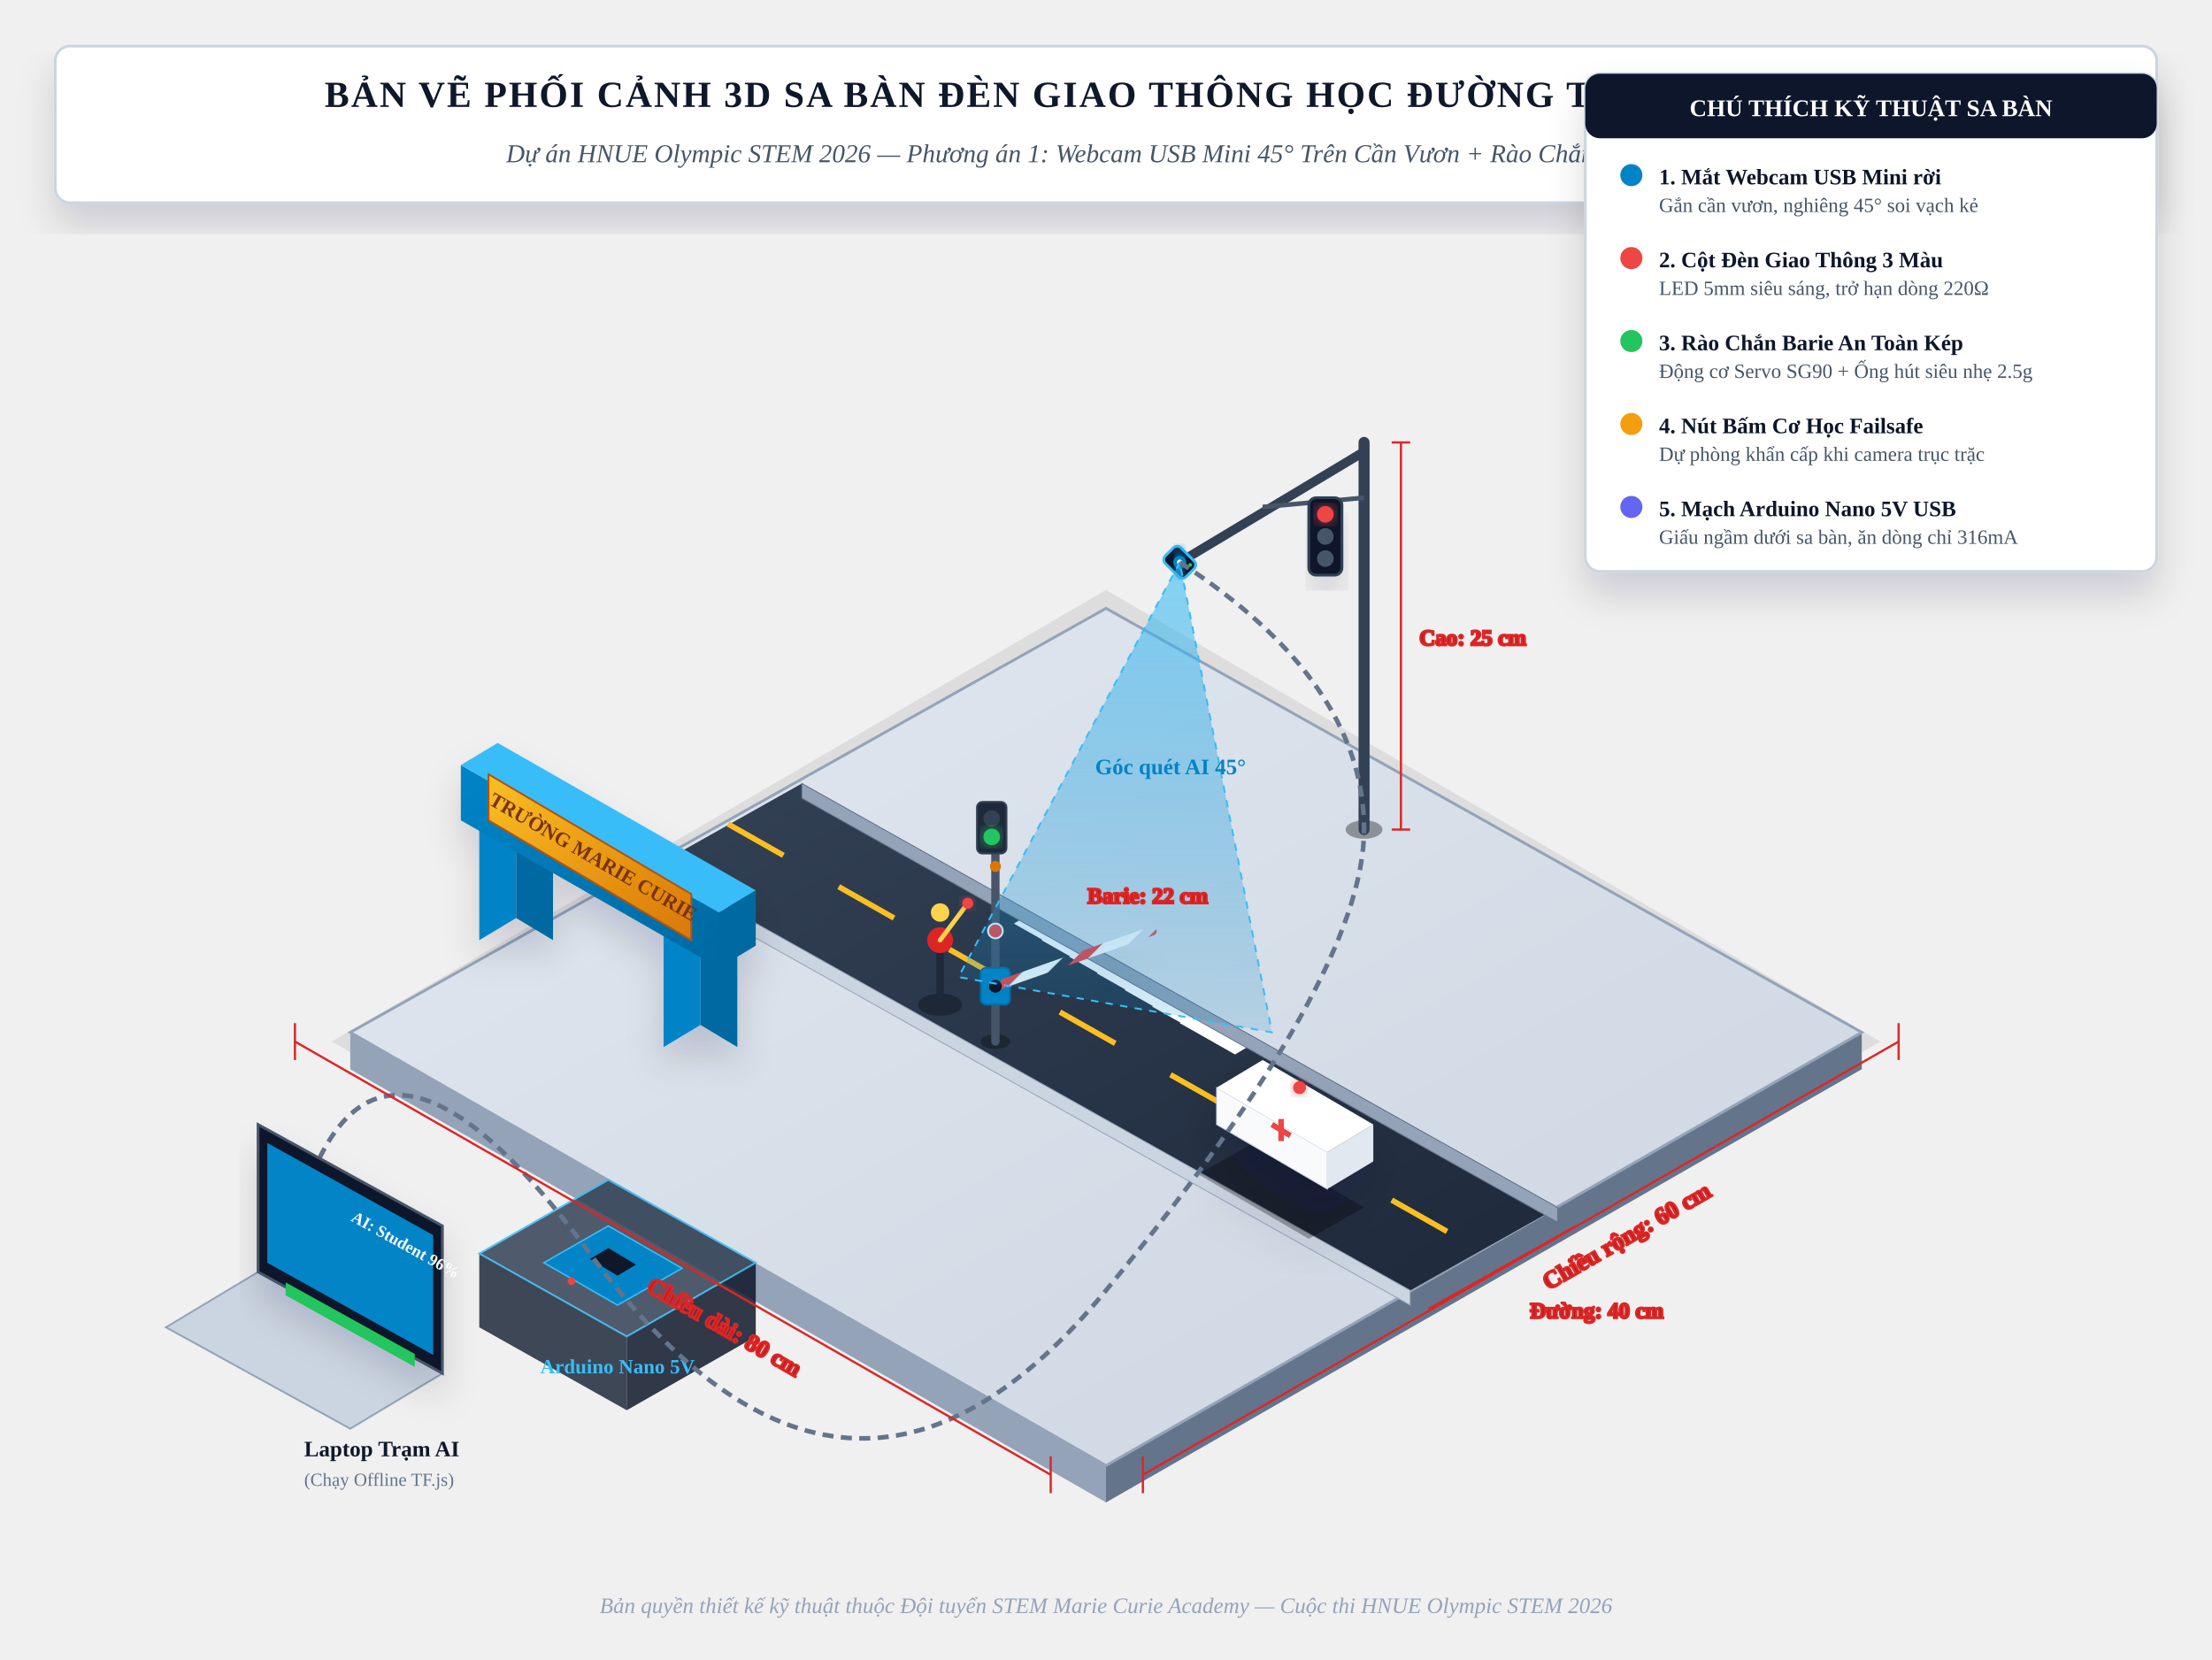
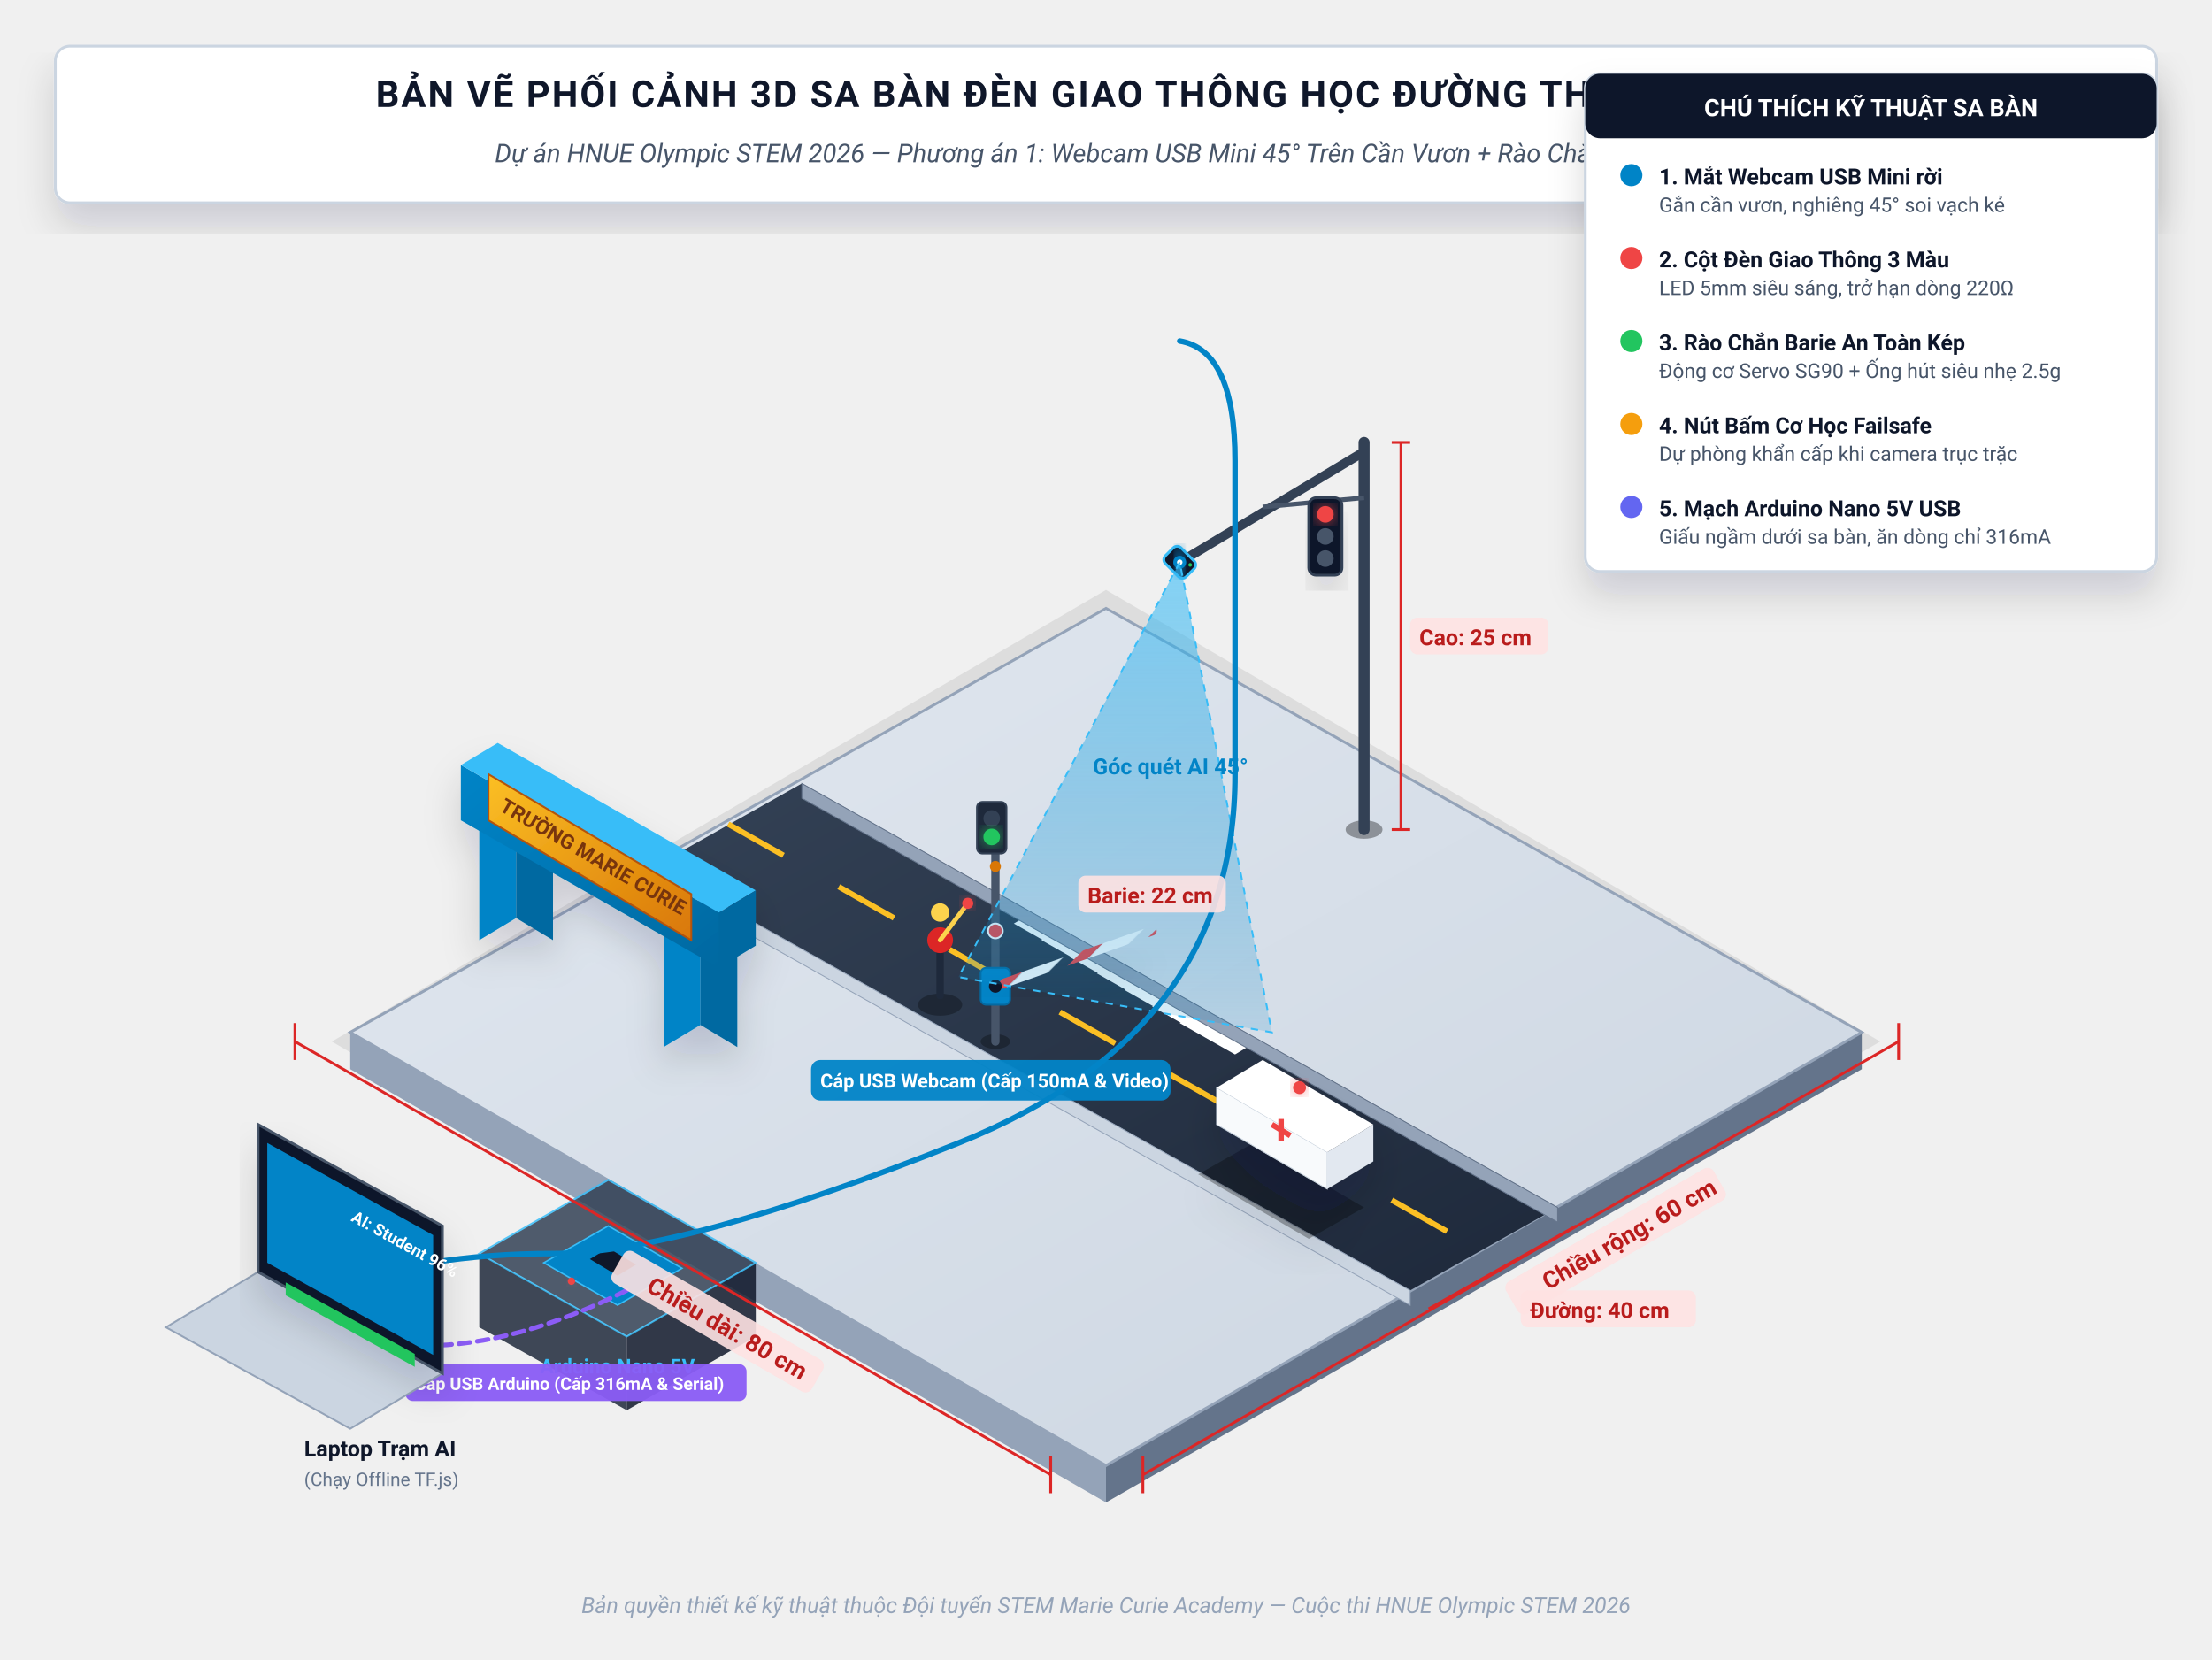
- <svg xmlns="http://www.w3.org/2000/svg" viewBox="0 0 1200 900" width="100%" height="100%" style="background:#f8fafc; font-family:'Times New Roman', serif;">
+ <svg xmlns="http://www.w3.org/2000/svg" viewBox="0 0 1200 900" width="100%" height="100%" style="background:#f8fafc; font-family:system-ui, -apple-system, 'Segoe UI', Roboto, Arial, sans-serif;">
  <defs>
    <linearGradient id="bgGrad" x1="0%" y1="0%" x2="100%" y2="100%">
      <stop offset="0%" stop-color="#ffffff" />
      <stop offset="100%" stop-color="#f1f5f9" />
    </linearGradient>
    <linearGradient id="roadGrad" x1="0%" y1="0%" x2="100%" y2="100%">
      <stop offset="0%" stop-color="#334155" />
      <stop offset="100%" stop-color="#1e293b" />
    </linearGradient>
    <linearGradient id="sidewalkGrad" x1="0%" y1="0%" x2="100%" y2="100%">
      <stop offset="0%" stop-color="#e2e8f0" />
      <stop offset="100%" stop-color="#cbd5e1" />
    </linearGradient>
    <linearGradient id="gateGrad" x1="0%" y1="0%" x2="100%" y2="100%">
      <stop offset="0%" stop-color="#0284c7" />
      <stop offset="100%" stop-color="#0369a1" />
    </linearGradient>
    <linearGradient id="goldGrad" x1="0%" y1="0%" x2="100%" y2="100%">
      <stop offset="0%" stop-color="#fbbf24" />
      <stop offset="100%" stop-color="#d97706" />
    </linearGradient>
    <linearGradient id="cameraFov" x1="0%" y1="0%" x2="0%" y2="100%">
      <stop offset="0%" stop-color="#38bdf8" stop-opacity="0.6" />
      <stop offset="100%" stop-color="#0284c7" stop-opacity="0.15" />
    </linearGradient>
    <filter id="dropShadow" x="-10%" y="-10%" width="130%" height="130%">
      <feDropShadow dx="0" dy="12" stdDeviation="10" flood-color="#0f172a" flood-opacity="0.15" />
    </filter>
    <filter id="softGlow" x="-20%" y="-20%" width="140%" height="140%">
      <feGaussianBlur stdDeviation="4" result="blur" />
      <feComposite in="SourceGraphic" in2="blur" operator="over" />
    </filter>
    <pattern id="barieStripe" width="20" height="20" patternTransform="rotate(45 0 0)" patternUnits="userSpaceOnUse">
      <line x1="0" y1="0" x2="0" y2="20" stroke="#ef4444" stroke-width="10" />
      <line x1="10" y1="0" x2="10" y2="20" stroke="#ffffff" stroke-width="10" />
    </pattern>
  </defs>
  <rect x="30" y="25" width="1140" height="85" rx="8" fill="#ffffff" stroke="#cbd5e1" stroke-width="1.5" filter="url(#dropShadow)" />
  <text x="600" y="58" font-size="20" font-weight="bold" fill="#0f172a" text-anchor="middle" letter-spacing="1">BẢN VẼ PHỐI CẢNH 3D SA BÀN ĐÈN GIAO THÔNG HỌC ĐƯỜNG THÔNG MINH AI</text>
  <text x="600" y="88" font-size="14" fill="#475569" text-anchor="middle" font-style="italic">Dự án HNUE Olympic STEM 2026 — Phương án 1: Webcam USB Mini 45° Trên Cần Vươn + Rào Chắn Barie Kép</text>
  <polygon points="600,810 1020,565 600,320 180,565" fill="#000000" opacity="0.08" />
  <polygon points="190,560 600,795 600,815 190,580" fill="#94a3b8" />
  <polygon points="600,795 1010,560 1010,580 600,815" fill="#64748b" />
  <polygon points="600,330 1010,560 600,795 190,560" fill="url(#sidewalkGrad)" stroke="#94a3b8" stroke-width="1.5" />
  <polygon points="435,425 845,655 765,700 355,470" fill="url(#roadGrad)" />
  <line x1="395" y1="447" x2="425" y2="464" stroke="#fbbf24" stroke-width="3" />
  <line x1="455" y1="481" x2="485" y2="498" stroke="#fbbf24" stroke-width="3" />
  <line x1="515" y1="515" x2="545" y2="532" stroke="#fbbf24" stroke-width="3" />
  <line x1="575" y1="549" x2="605" y2="566" stroke="#fbbf24" stroke-width="3" />
  <line x1="635" y1="583" x2="665" y2="600" stroke="#fbbf24" stroke-width="3" />
  <line x1="695" y1="617" x2="725" y2="634" stroke="#fbbf24" stroke-width="3" />
  <line x1="755" y1="651" x2="785" y2="668" stroke="#fbbf24" stroke-width="3" />
  <g fill="#ffffff">
    <polygon points="560,495 590,512 580,518 550,501" />
    <polygon points="575,504 605,521 595,527 565,510" />
    <polygon points="590,513 620,530 610,536 580,519" />
    <polygon points="605,522 635,539 625,545 595,528" />
    <polygon points="620,531 650,548 640,554 610,537" />
    <polygon points="635,540 665,557 655,563 625,546" />
    <polygon points="650,549 680,566 670,572 640,555" />
  </g>
  <polygon points="355,470 765,700 765,708 355,478" fill="#cbd5e1" stroke="#94a3b8" stroke-width="0.5" />
  <polygon points="435,425 845,655 845,663 435,433" fill="#94a3b8" stroke="#64748b" stroke-width="0.5" />
  <g id="SchoolGate" filter="url(#dropShadow)">
    <polygon points="260,510 280,498 280,430 260,442" fill="#0284c7" />
    <polygon points="280,498 300,510 300,442 280,430" fill="#0369a1" />
    <polygon points="360,568 380,556 380,488 360,500" fill="#0284c7" />
    <polygon points="380,556 400,568 400,500 380,488" fill="#0369a1" />
    <polygon points="250,445 390,525 390,495 250,415" fill="url(#gateGrad)" />
    <polygon points="250,415 390,495 410,483 270,403" fill="#38bdf8" />
    <polygon points="410,483 390,495 390,525 410,513" fill="#0369a1" />
    <polygon points="265,445 375,510 375,485 265,420" fill="url(#goldGrad)" stroke="#b45309" stroke-width="1" />
    <text x="320" y="468" font-size="11" font-weight="bold" fill="#78350f" text-anchor="middle" transform="rotate(30 320 468)">TRƯỜNG MARIE CURIE</text>
  </g>
  <g id="StudentFigure">
    <ellipse cx="510" cy="545" rx="12" ry="6" fill="#000000" opacity="0.3" />
    <line x1="510" y1="540" x2="510" y2="505" stroke="#1e293b" stroke-width="4" stroke-linecap="round" />
    <circle cx="510" cy="510" r="7" fill="#dc2626" />
    <circle cx="510" cy="495" r="5" fill="#fcd34d" />
    <line x1="510" y1="510" x2="525" y2="490" stroke="#fcd34d" stroke-width="2.5" stroke-linecap="round" />
    <circle cx="525" cy="490" r="3" fill="#ef4444" filter="url(#softGlow)" />
  </g>
  <g id="AmbulanceToy" filter="url(#dropShadow)">
    <polygon points="680,620 740,655 710,672 650,637" fill="#000000" opacity="0.3" />
    <polygon points="660,610 720,645 720,625 660,590" fill="#f8fafc" stroke="#cbd5e1" stroke-width="0.5" />
    <polygon points="720,645 745,630 745,610 720,625" fill="#e2e8f0" />
    <polygon points="660,590 720,625 745,610 685,575" fill="#ffffff" />
    <line x1="690" y1="610" x2="700" y2="616" stroke="#ef4444" stroke-width="3" />
    <line x1="695" y1="607" x2="695" y2="619" stroke="#ef4444" stroke-width="3" />
    <circle cx="705" cy="590" r="3.5" fill="#ef4444" filter="url(#softGlow)" />
  </g>
  <g id="PedestrianPole">
    <ellipse cx="540" cy="565" rx="8" ry="4" fill="#000000" opacity="0.3" />
    <line x1="540" y1="565" x2="540" y2="440" stroke="#475569" stroke-width="4.5" stroke-linecap="round" />
    <rect x="532" y="525" width="16" height="20" rx="3" fill="#0284c7" stroke="#0369a1" stroke-width="1" />
    <circle cx="540" cy="505" r="4" fill="#ef4444" stroke="#ffffff" stroke-width="1" />
    <line x1="540" y1="535" x2="625" y2="505" stroke="url(#barieStripe)" stroke-width="5" stroke-linecap="round" filter="url(#dropShadow)" />
    <circle cx="540" cy="535" r="3.5" fill="#0f172a" />
    <rect x="530" y="435" width="16" height="28" rx="3" fill="#1e293b" stroke="#334155" stroke-width="1" />
    <circle cx="538" cy="444" r="4.5" fill="#334155" />
    <circle cx="538" cy="454" r="4.5" fill="#22c55e" filter="url(#softGlow)" />
    <circle cx="540" cy="470" r="3" fill="#d97706" />
  </g>
  <g id="MainGantryTrafficPole">
    <ellipse cx="740" cy="450" rx="10" ry="5" fill="#000000" opacity="0.35" />
    <line x1="740" y1="450" x2="740" y2="240" stroke="#334155" stroke-width="6" stroke-linecap="round" />
    <line x1="740" y1="245" x2="640" y2="305" stroke="#334155" stroke-width="5" stroke-linecap="round" />
    <line x1="740" y1="270" x2="685" y2="275" stroke="#475569" stroke-width="2.5" />
    <rect x="710" y="270" width="18" height="42" rx="4" fill="#0f172a" stroke="#334155" stroke-width="1.5" filter="url(#dropShadow)" />
    <circle cx="719" cy="279" r="4.5" fill="#ef4444" filter="url(#softGlow)" />
    <circle cx="719" cy="291" r="4.5" fill="#475569" />
    <circle cx="719" cy="303" r="4.5" fill="#475569" />
    <g transform="translate(640, 305) rotate(45)">
      <rect x="-8" y="-6" width="16" height="12" rx="3" fill="#0f172a" stroke="#38bdf8" stroke-width="1.5" />
      <circle cx="0" cy="0" r="3.5" fill="#0284c7" filter="url(#softGlow)" />
      <circle cx="0" cy="0" r="1.5" fill="#ffffff" />
      <circle cx="5" cy="-3" r="1" fill="#22c55e" />
    </g>
    <polygon points="640,305 520,530 690,560" fill="url(#cameraFov)" stroke="#38bdf8" stroke-width="1" stroke-dasharray="4,4" />
    <text x="635" y="420" font-size="12" font-weight="bold" fill="#0284c7" text-anchor="middle">Góc quét AI 45°</text>
  </g>
  <g id="UndergroundElectronics" transform="translate(260, 680)">
    <polygon points="0,0 80,45 80,85 0,40" fill="#1e293b" opacity="0.85" />
    <polygon points="80,45 150,5 150,45 80,85" fill="#0f172a" opacity="0.85" />
    <polygon points="0,0 80,45 150,5 70,-40" fill="#334155" opacity="0.85" stroke="#38bdf8" stroke-width="1" />
    <polygon points="35,5 75,28 110,8 70,-15" fill="#0284c7" stroke="#38bdf8" stroke-width="0.8" />
    <polygon points="60,3 75,12 85,6 70,-3" fill="#0f172a" />
    <circle cx="50" cy="15" r="2" fill="#ef4444" filter="url(#softGlow)" />
    <text x="75" y="65" font-size="11" font-weight="bold" fill="#38bdf8" text-anchor="middle">Arduino Nano 5V</text>
  </g>
-   <path d="M 640 305 Q 740 370 740 450 T 600 700 T 320 680 T 150 720" fill="none" stroke="#64748b" stroke-width="2.5" stroke-dasharray="6,4" />
+   <path d="M 640 185 Q 670 190 670 250 T 670 420 Q 670 560 520 620 T 300 680 T 175 700" fill="none" stroke="#0284c7" stroke-width="3" stroke-linecap="round" />
+   <rect x="440" y="575" width="195" height="22" rx="5" fill="#0284c7" opacity="0.95" />
+   <text x="445" y="590" font-size="10.5" font-weight="bold" fill="#ffffff" stroke="none">Cáp USB Webcam (Cấp 150mA &amp; Video)</text>
+   <path d="M 340 700 Q 280 730 230 730 T 160 740" fill="none" stroke="#8b5cf6" stroke-width="2.5" stroke-dasharray="6,4" stroke-linecap="round" />
+   <rect x="220" y="740" width="185" height="20" rx="4" fill="#8b5cf6" opacity="0.95" />
+   <text x="225" y="754" font-size="9.5" font-weight="bold" fill="#ffffff" stroke="none">Cáp USB Arduino (Cấp 316mA &amp; Serial)</text>
  <g id="LaptopStation" transform="translate(60, 640)">
    <polygon points="30,80 130,135 180,105 80,50" fill="#cbd5e1" stroke="#94a3b8" stroke-width="1" />
    <polygon points="80,50 180,105 180,25 80,-30" fill="#0f172a" stroke="#475569" stroke-width="1.5" filter="url(#dropShadow)" />
    <polygon points="85,45 175,95 175,30 85,-20" fill="#0284c7" />
    <rect x="95" y="3" width="70" height="7" fill="#22c55e" transform="skewY(29)" />
    <text x="130" y="22" font-size="9" font-weight="bold" fill="#ffffff" transform="rotate(29 130 22)">AI: Student 96%</text>
    <text x="105" y="150" font-size="12" font-weight="bold" fill="#0f172a">Laptop Trạm AI</text>
    <text x="105" y="166" font-size="10" fill="#64748b">(Chạy Offline TF.js)</text>
  </g>
-   <g stroke="#dc2626" stroke-width="1.2" fill="#dc2626">
+   <g stroke="#dc2626" stroke-width="1.5">
    <line x1="160" y1="565" x2="570" y2="800" />
    <line x1="160" y1="555" x2="160" y2="575" />
    <line x1="570" y1="790" x2="570" y2="810" />
-     <text x="350" y="700" font-size="13" font-weight="bold" fill="#b91c1c" transform="rotate(30 350 700)">Chiều dài: 80 cm</text>
    <line x1="620" y1="800" x2="1030" y2="565" />
    <line x1="620" y1="790" x2="620" y2="810" />
    <line x1="1030" y1="555" x2="1030" y2="575" />
-     <text x="840" y="700" font-size="13" font-weight="bold" fill="#b91c1c" transform="rotate(-30 840 700)">Chiều rộng: 60 cm</text>
    <line x1="775" y1="710" x2="855" y2="665" />
-     <text x="830" y="715" font-size="12" font-weight="bold" fill="#b91c1c">Đường: 40 cm</text>
    <line x1="760" y1="450" x2="760" y2="240" />
    <line x1="755" y1="450" x2="765" y2="450" />
    <line x1="755" y1="240" x2="765" y2="240" />
-     <text x="770" y="350" font-size="12" font-weight="bold" fill="#b91c1c">Cao: 25 cm</text>
-     <text x="590" y="490" font-size="12" font-weight="bold" fill="#b91c1c">Barie: 22 cm</text>
+   </g>
+   <g fill="#b91c1c" stroke="none" font-weight="bold" font-size="12">
+     <rect x="330" y="685" width="125" height="20" rx="4" fill="#fee2e2" opacity="0.9" transform="rotate(30 350 700)" />
+     <text x="350" y="700" font-size="13" transform="rotate(30 350 700)">Chiều dài: 80 cm</text>
+     <rect x="820" y="685" width="130" height="20" rx="4" fill="#fee2e2" opacity="0.9" transform="rotate(-30 840 700)" />
+     <text x="840" y="700" font-size="13" transform="rotate(-30 840 700)">Chiều rộng: 60 cm</text>
+     <rect x="825" y="700" width="95" height="20" rx="4" fill="#fee2e2" opacity="0.9" />
+     <text x="830" y="715">Đường: 40 cm</text>
+     <rect x="765" y="335" width="75" height="20" rx="4" fill="#fee2e2" opacity="0.9" />
+     <text x="770" y="350">Cao: 25 cm</text>
+     <rect x="585" y="475" width="80" height="20" rx="4" fill="#fee2e2" opacity="0.9" />
+     <text x="590" y="490">Barie: 22 cm</text>
  </g>
  <g transform="translate(860, 40)" filter="url(#dropShadow)">
    <rect x="0" y="0" width="310" height="270" rx="8" fill="#ffffff" stroke="#cbd5e1" stroke-width="1.5" />
    <rect x="0" y="0" width="310" height="35" rx="8" fill="#0f172a" />
    <text x="155" y="23" font-size="13" font-weight="bold" fill="#ffffff" text-anchor="middle">CHÚ THÍCH KỸ THUẬT SA BÀN</text>
    <circle cx="25" cy="55" r="6" fill="#0284c7" />
    <text x="40" y="60" font-size="12" font-weight="bold" fill="#0f172a">1. Mắt Webcam USB Mini rời</text>
    <text x="40" y="75" font-size="11" fill="#475569">Gắn cần vươn, nghiêng 45° soi vạch kẻ</text>
    <circle cx="25" cy="100" r="6" fill="#ef4444" />
    <text x="40" y="105" font-size="12" font-weight="bold" fill="#0f172a">2. Cột Đèn Giao Thông 3 Màu</text>
    <text x="40" y="120" font-size="11" fill="#475569">LED 5mm siêu sáng, trở hạn dòng 220Ω</text>
    <circle cx="25" cy="145" r="6" fill="#22c55e" />
    <text x="40" y="150" font-size="12" font-weight="bold" fill="#0f172a">3. Rào Chắn Barie An Toàn Kép</text>
    <text x="40" y="165" font-size="11" fill="#475569">Động cơ Servo SG90 + Ống hút siêu nhẹ 2.5g</text>
    <circle cx="25" cy="190" r="6" fill="#f59e0b" />
    <text x="40" y="195" font-size="12" font-weight="bold" fill="#0f172a">4. Nút Bấm Cơ Học Failsafe</text>
    <text x="40" y="210" font-size="11" fill="#475569">Dự phòng khẩn cấp khi camera trục trặc</text>
    <circle cx="25" cy="235" r="6" fill="#6366f1" />
    <text x="40" y="240" font-size="12" font-weight="bold" fill="#0f172a">5. Mạch Arduino Nano 5V USB</text>
    <text x="40" y="255" font-size="11" fill="#475569">Giấu ngầm dưới sa bàn, ăn dòng chỉ 316mA</text>
  </g>
  <text x="600" y="875" font-size="12" fill="#94a3b8" text-anchor="middle" font-style="italic">Bản quyền thiết kế kỹ thuật thuộc Đội tuyển STEM Marie Curie Academy — Cuộc thi HNUE Olympic STEM 2026</text>
</svg>
